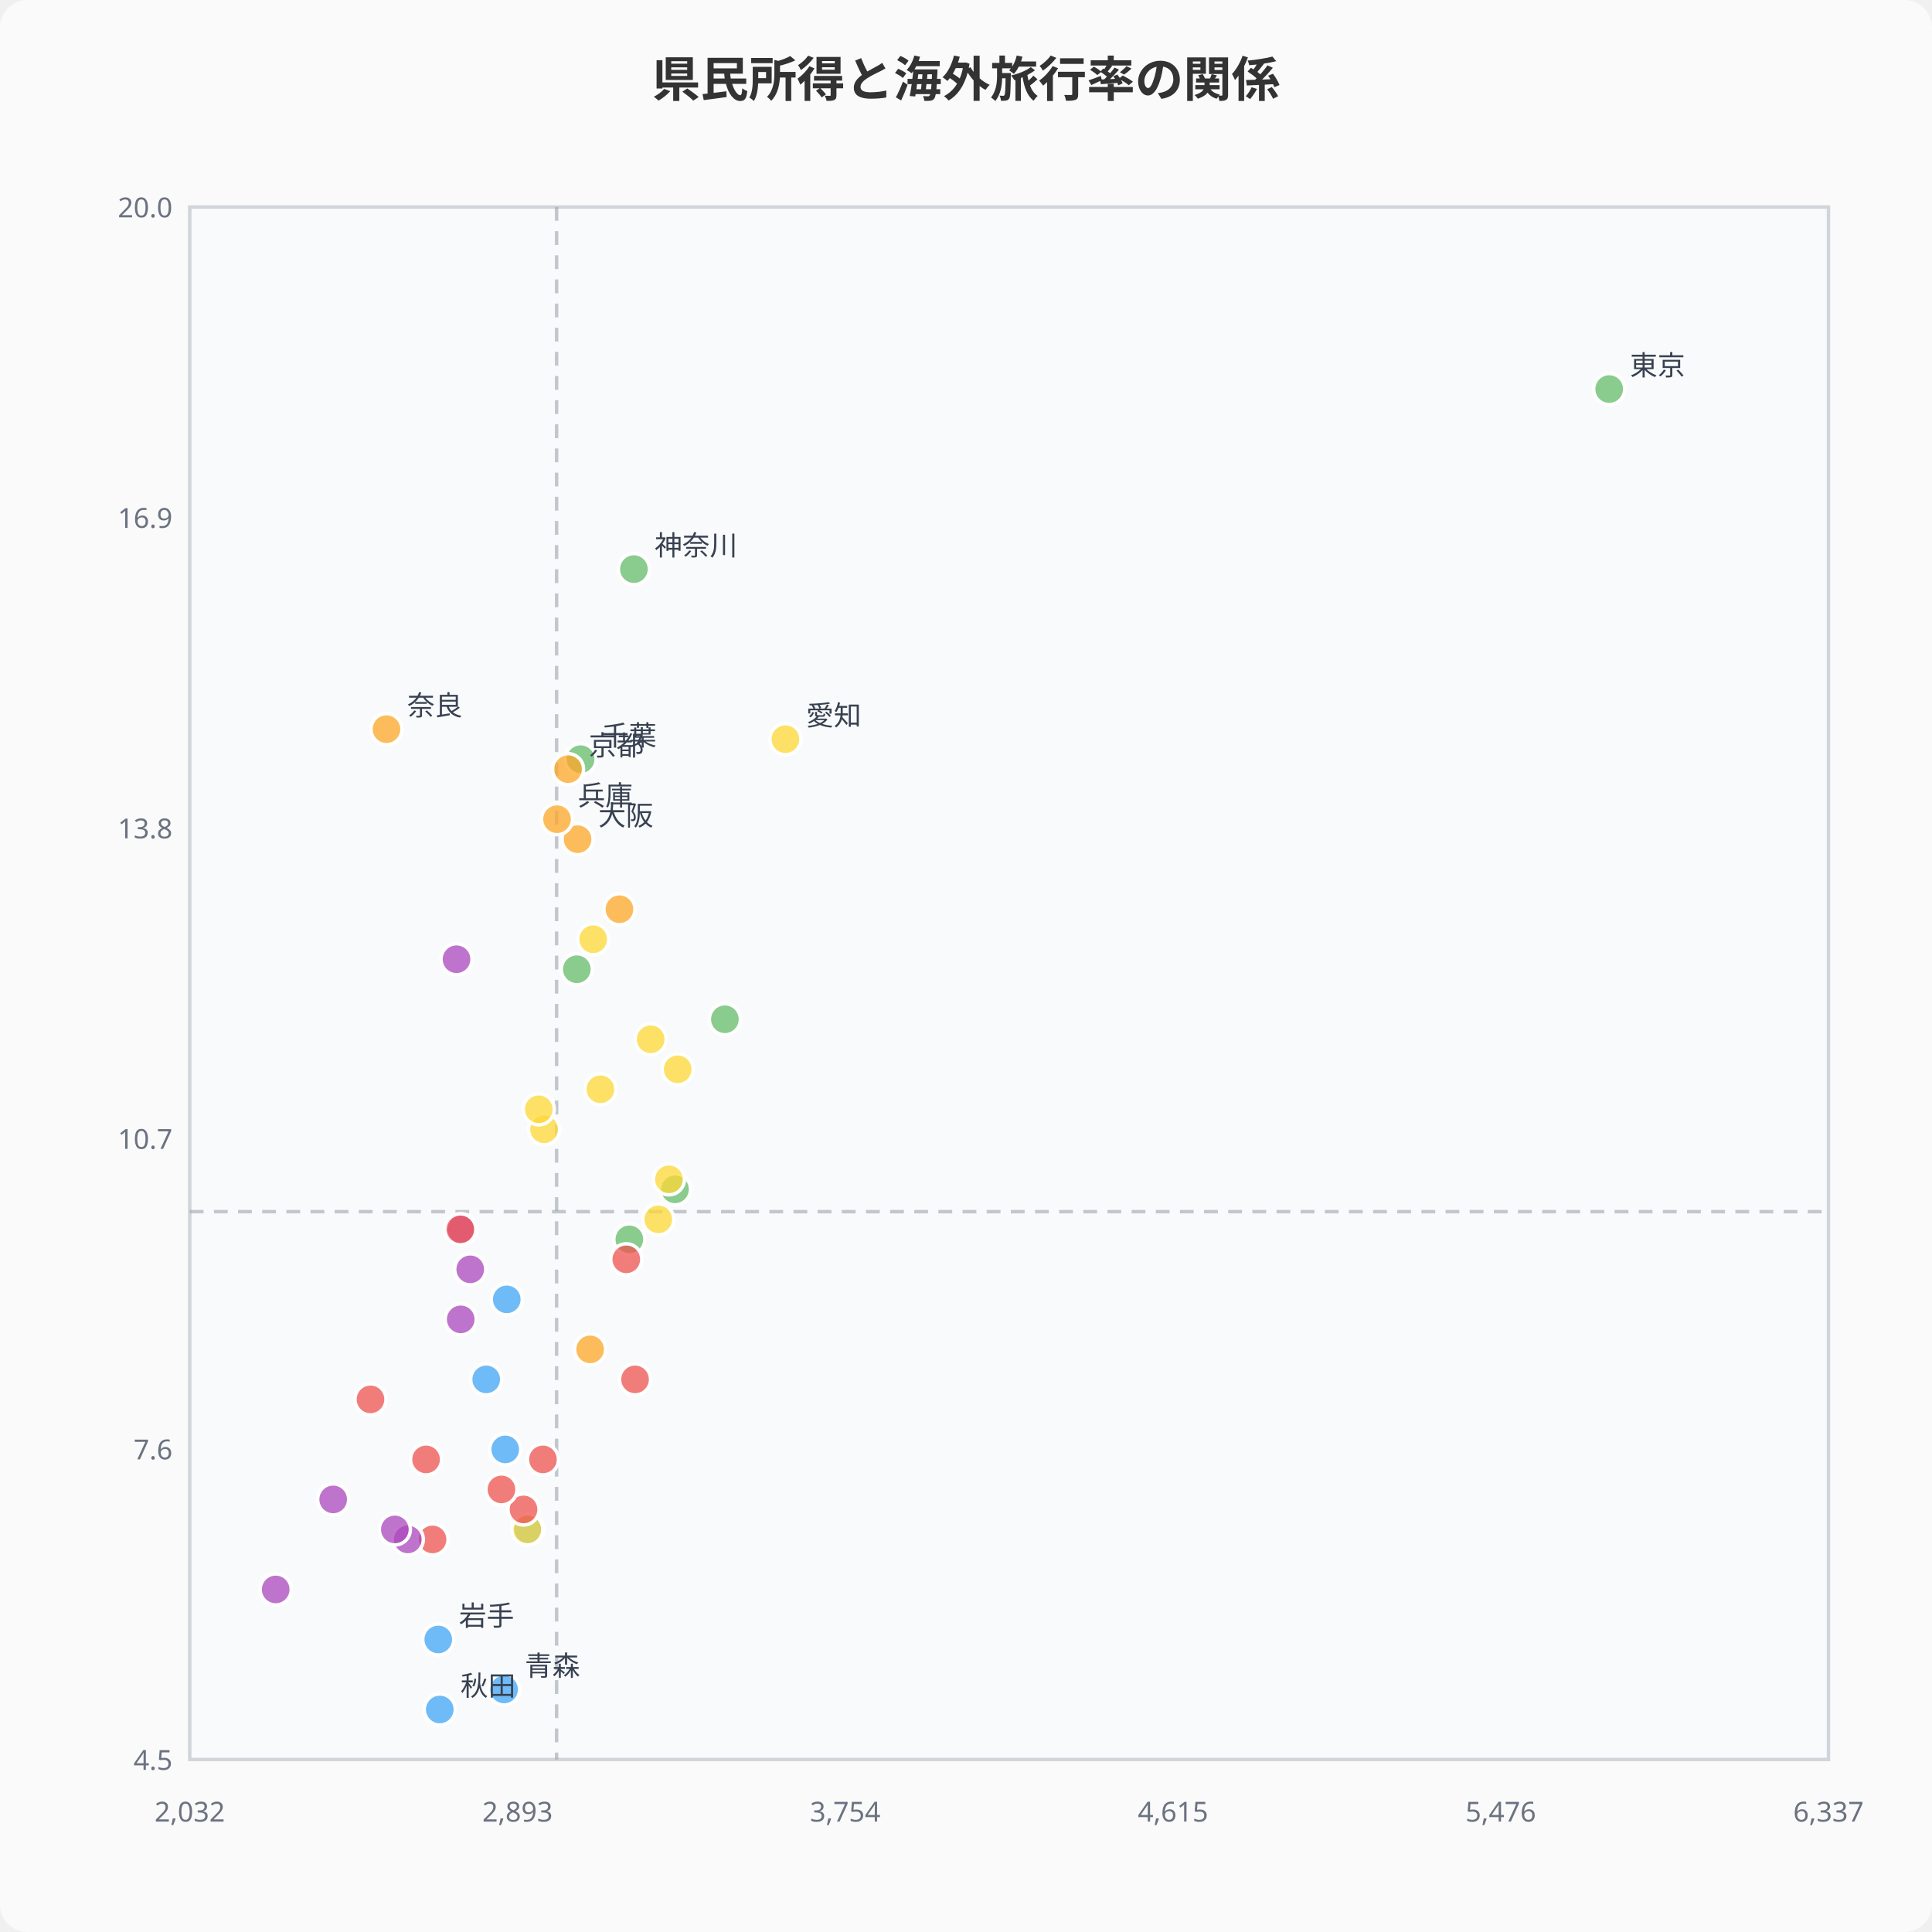
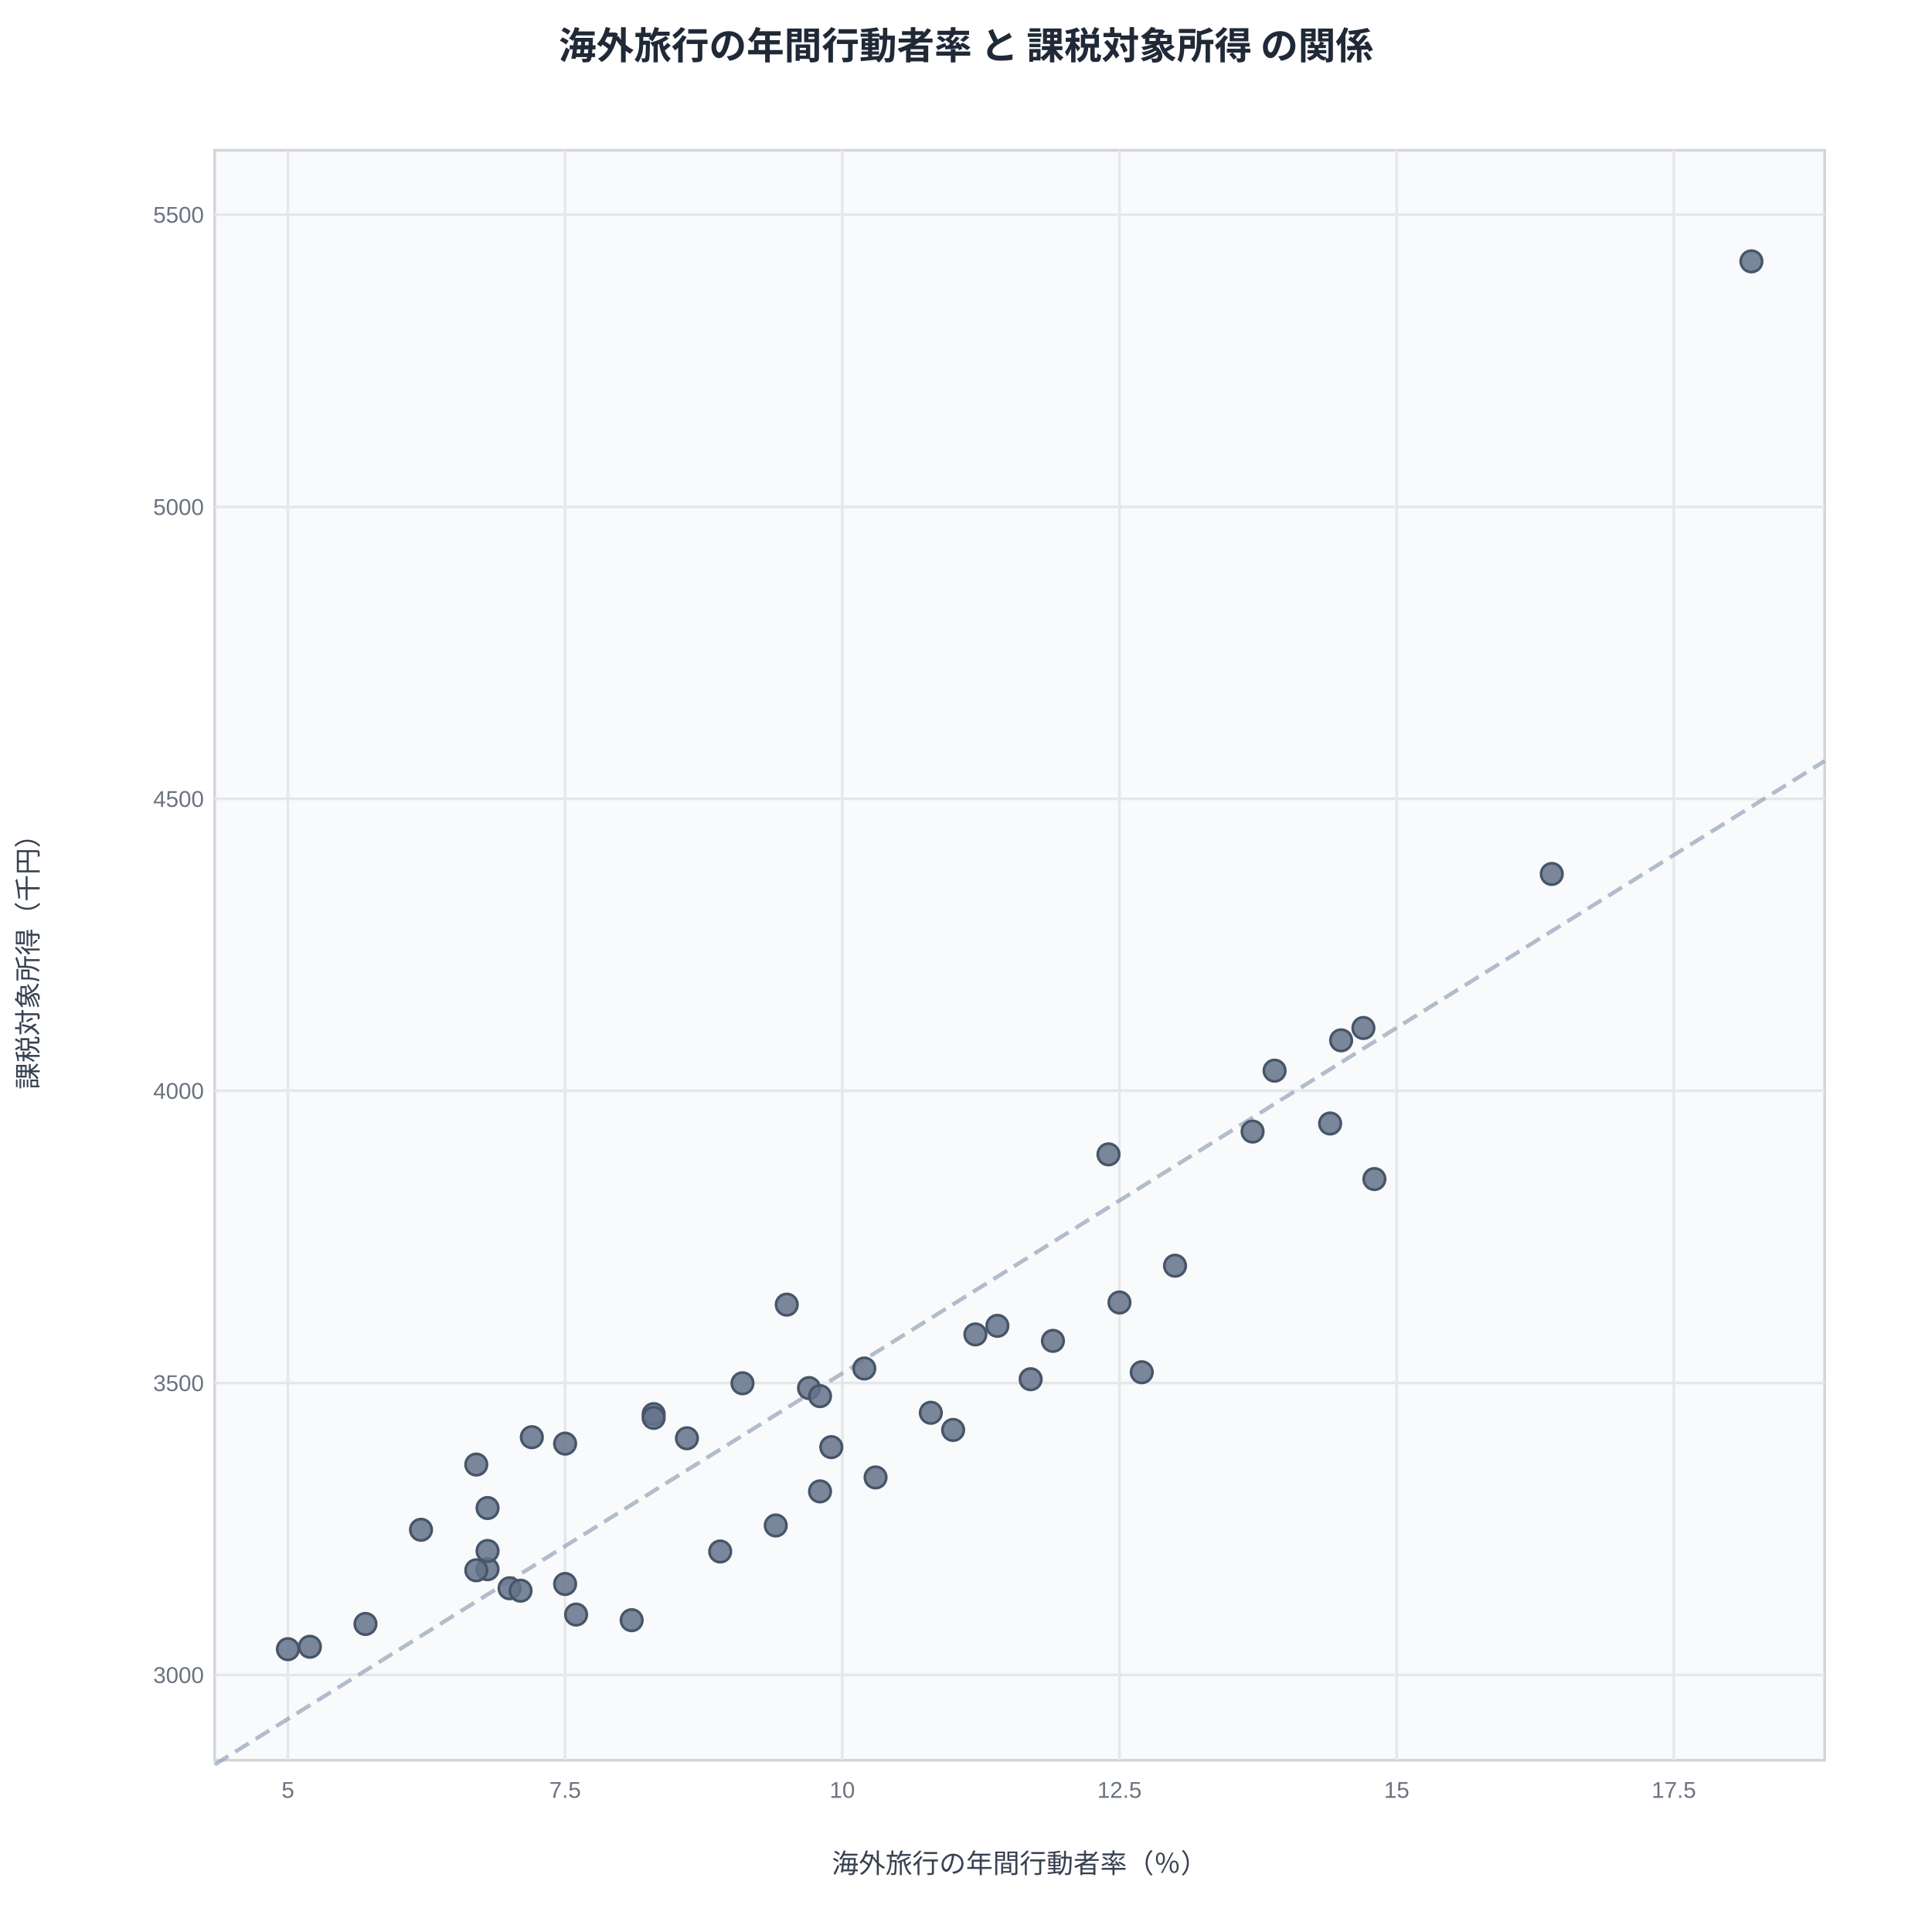
- <svg xmlns="http://www.w3.org/2000/svg" width="700" height="700" viewBox="0 0 560 560" font-family="'Hiragino Sans','Noto Sans JP',sans-serif" role="img" aria-label="県民所得と海外旅行率の関係">
-   <rect width="560" height="560" fill="#fafafa" rx="8" />
-   <text x="280" y="28" text-anchor="middle" font-size="14" font-weight="bold" fill="#333">県民所得と海外旅行率の関係</text>
-   <rect x="55" y="60" width="475" height="450" fill="#f9fafb" stroke="#d1d5db" />
-   <line x1="161.338" y1="60" x2="161.338" y2="510" stroke="#9ca3af" stroke-dasharray="4,3" opacity="0.6" />
-   <line x1="55" y1="351.207" x2="530" y2="351.207" stroke="#9ca3af" stroke-dasharray="4,3" opacity="0.6" />
-   <text x="55" y="528" text-anchor="middle" font-size="8" fill="#6b7280">2,032</text>
-   <text x="150" y="528" text-anchor="middle" font-size="8" fill="#6b7280">2,893</text>
-   <text x="245" y="528" text-anchor="middle" font-size="8" fill="#6b7280">3,754</text>
-   <text x="340" y="528" text-anchor="middle" font-size="8" fill="#6b7280">4,615</text>
-   <text x="435" y="528" text-anchor="middle" font-size="8" fill="#6b7280">5,476</text>
-   <text x="530" y="528" text-anchor="middle" font-size="8" fill="#6b7280">6,337</text>
-   <text x="50" y="513" text-anchor="end" font-size="8" fill="#6b7280">4.5</text>
-   <text x="50" y="423" text-anchor="end" font-size="8" fill="#6b7280">7.6</text>
-   <text x="50" y="333" text-anchor="end" font-size="8" fill="#6b7280">10.7</text>
-   <text x="50" y="243" text-anchor="end" font-size="8" fill="#6b7280">13.8</text>
-   <text x="50" y="153" text-anchor="end" font-size="8" fill="#6b7280">16.9</text>
-   <text x="50" y="63" text-anchor="end" font-size="8" fill="#6b7280">20.0</text>
-   <circle cx="466.433" cy="112.771" r="4.5" fill="#66bb6a" fill-opacity="0.75" stroke="#fff" stroke-width="1" />
-   <text x="472.433" y="108.771" font-size="8" fill="#374151">東京</text>
-   <circle cx="227.659" cy="214.253" r="4.5" fill="#fdd835" fill-opacity="0.75" stroke="#fff" stroke-width="1" />
-   <text x="233.659" y="210.253" font-size="8" fill="#374151">愛知</text>
-   <circle cx="210.115" cy="295.438" r="4.5" fill="#66bb6a" fill-opacity="0.75" stroke="#fff" stroke-width="1" />
-   <circle cx="196.433" cy="309.936" r="4.5" fill="#fdd835" fill-opacity="0.75" stroke="#fff" stroke-width="1" />
-   <circle cx="195.661" cy="344.729" r="4.5" fill="#66bb6a" fill-opacity="0.75" stroke="#fff" stroke-width="1" />
-   <circle cx="193.895" cy="341.83" r="4.5" fill="#fdd835" fill-opacity="0.75" stroke="#fff" stroke-width="1" />
-   <circle cx="190.806" cy="353.428" r="4.5" fill="#fdd835" fill-opacity="0.75" stroke="#fff" stroke-width="1" />
-   <circle cx="188.599" cy="301.237" r="4.5" fill="#fdd835" fill-opacity="0.75" stroke="#fff" stroke-width="1" />
-   <circle cx="184.075" cy="399.82" r="4.5" fill="#ef5350" fill-opacity="0.75" stroke="#fff" stroke-width="1" />
-   <circle cx="183.744" cy="164.961" r="4.5" fill="#66bb6a" fill-opacity="0.75" stroke="#fff" stroke-width="1" />
-   <text x="189.744" y="160.961" font-size="8" fill="#374151">神奈川</text>
-   <circle cx="182.42" cy="359.227" r="4.5" fill="#66bb6a" fill-opacity="0.75" stroke="#fff" stroke-width="1" />
-   <circle cx="181.537" cy="365.026" r="4.5" fill="#ef5350" fill-opacity="0.75" stroke="#fff" stroke-width="1" />
-   <circle cx="179.551" cy="263.544" r="4.5" fill="#ffa726" fill-opacity="0.75" stroke="#fff" stroke-width="1" />
-   <circle cx="174.034" cy="315.735" r="4.5" fill="#fdd835" fill-opacity="0.75" stroke="#fff" stroke-width="1" />
-   <circle cx="171.938" cy="272.242" r="4.5" fill="#fdd835" fill-opacity="0.75" stroke="#fff" stroke-width="1" />
-   <circle cx="171.055" cy="391.121" r="4.5" fill="#ffa726" fill-opacity="0.75" stroke="#fff" stroke-width="1" />
-   <circle cx="168.296" cy="220.052" r="4.5" fill="#66bb6a" fill-opacity="0.75" stroke="#fff" stroke-width="1" />
-   <text x="174.296" y="216.052" font-size="8" fill="#374151">千葉</text>
-   <circle cx="167.414" cy="243.247" r="4.5" fill="#ffa726" fill-opacity="0.75" stroke="#fff" stroke-width="1" />
-   <text x="173.414" y="239.247" font-size="8" fill="#374151">大阪</text>
-   <circle cx="167.193" cy="280.941" r="4.5" fill="#66bb6a" fill-opacity="0.75" stroke="#fff" stroke-width="1" />
-   <circle cx="164.655" cy="222.951" r="4.5" fill="#ffa726" fill-opacity="0.75" stroke="#fff" stroke-width="1" />
-   <text x="170.655" y="218.951" font-size="8" fill="#374151">京都</text>
-   <circle cx="161.455" cy="237.448" r="4.5" fill="#ffa726" fill-opacity="0.75" stroke="#fff" stroke-width="1" />
-   <text x="167.455" y="233.448" font-size="8" fill="#374151">兵庫</text>
-   <circle cx="157.704" cy="327.332" r="4.5" fill="#fdd835" fill-opacity="0.75" stroke="#fff" stroke-width="1" />
-   <circle cx="157.373" cy="423.015" r="4.5" fill="#ef5350" fill-opacity="0.75" stroke="#fff" stroke-width="1" />
-   <circle cx="156.159" cy="321.534" r="4.5" fill="#fdd835" fill-opacity="0.75" stroke="#fff" stroke-width="1" />
-   <circle cx="153.07" cy="443.312" r="4.5" fill="#42a5f5" fill-opacity="0.75" stroke="#fff" stroke-width="1" />
-   <circle cx="152.849" cy="443.312" r="4.5" fill="#fdd835" fill-opacity="0.75" stroke="#fff" stroke-width="1" />
-   <circle cx="151.746" cy="437.513" r="4.5" fill="#ef5350" fill-opacity="0.75" stroke="#fff" stroke-width="1" />
-   <circle cx="146.891" cy="376.624" r="4.5" fill="#42a5f5" fill-opacity="0.75" stroke="#fff" stroke-width="1" />
-   <circle cx="146.449" cy="420.116" r="4.5" fill="#42a5f5" fill-opacity="0.75" stroke="#fff" stroke-width="1" />
-   <circle cx="146.118" cy="489.704" r="4.5" fill="#42a5f5" fill-opacity="0.75" stroke="#fff" stroke-width="1" />
-   <text x="152.118" y="485.704" font-size="8" fill="#374151">青森</text>
-   <circle cx="145.346" cy="431.714" r="4.5" fill="#ef5350" fill-opacity="0.75" stroke="#fff" stroke-width="1" />
-   <circle cx="140.932" cy="399.82" r="4.5" fill="#42a5f5" fill-opacity="0.75" stroke="#fff" stroke-width="1" />
-   <circle cx="136.298" cy="367.925" r="4.5" fill="#ab47bc" fill-opacity="0.75" stroke="#fff" stroke-width="1" />
-   <circle cx="133.76" cy="356.327" r="4.5" fill="#ab47bc" fill-opacity="0.75" stroke="#fff" stroke-width="1" />
-   <circle cx="133.54" cy="382.423" r="4.5" fill="#ab47bc" fill-opacity="0.75" stroke="#fff" stroke-width="1" />
-   <circle cx="133.429" cy="356.327" r="4.5" fill="#ef5350" fill-opacity="0.75" stroke="#fff" stroke-width="1" />
-   <circle cx="132.326" cy="278.041" r="4.5" fill="#ab47bc" fill-opacity="0.75" stroke="#fff" stroke-width="1" />
-   <circle cx="127.471" cy="495.503" r="4.5" fill="#42a5f5" fill-opacity="0.75" stroke="#fff" stroke-width="1" />
-   <text x="133.471" y="491.503" font-size="8" fill="#374151">秋田</text>
-   <circle cx="127.03" cy="475.206" r="4.5" fill="#42a5f5" fill-opacity="0.75" stroke="#fff" stroke-width="1" />
-   <text x="133.03" y="471.206" font-size="8" fill="#374151">岩手</text>
-   <circle cx="125.374" cy="446.211" r="4.5" fill="#ef5350" fill-opacity="0.75" stroke="#fff" stroke-width="1" />
-   <circle cx="123.499" cy="423.015" r="4.5" fill="#ef5350" fill-opacity="0.75" stroke="#fff" stroke-width="1" />
-   <circle cx="118.202" cy="446.211" r="4.5" fill="#ab47bc" fill-opacity="0.75" stroke="#fff" stroke-width="1" />
-   <circle cx="114.451" cy="443.312" r="4.5" fill="#ab47bc" fill-opacity="0.75" stroke="#fff" stroke-width="1" />
-   <circle cx="112.023" cy="211.353" r="4.5" fill="#ffa726" fill-opacity="0.75" stroke="#fff" stroke-width="1" />
-   <text x="118.023" y="207.353" font-size="8" fill="#374151">奈良</text>
-   <circle cx="107.389" cy="405.619" r="4.5" fill="#ef5350" fill-opacity="0.75" stroke="#fff" stroke-width="1" />
-   <circle cx="96.576" cy="434.613" r="4.5" fill="#ab47bc" fill-opacity="0.75" stroke="#fff" stroke-width="1" />
-   <circle cx="79.915" cy="460.709" r="4.5" fill="#ab47bc" fill-opacity="0.75" stroke="#fff" stroke-width="1" />
+ <svg xmlns="http://www.w3.org/2000/svg" width="720" height="720" viewBox="0 0 720 720" font-family="'Helvetica Neue', Arial, 'Hiragino Kaku Gothic ProN', sans-serif" role="img" aria-label="海外旅行の年間行動者率 と 課税対象所得 の関係">
+   <style>
+     .svg-bg{fill:#ffffff}
+     .svg-plot{fill:#f9fafb}
+     .svg-plot-border{stroke:#d1d5db}
+     .svg-title{fill:#1f2937}
+     .svg-axis{fill:#374151}
+     .svg-tick{fill:#6b7280}
+     .svg-grid{stroke:#e5e7eb}
+     @media (prefers-color-scheme:dark){
+     .svg-bg{fill:#0f172a}
+     .svg-plot{fill:#1e293b}
+     .svg-plot-border{stroke:#334155}
+     .svg-title{fill:#e2e8f0}
+     .svg-axis{fill:#cbd5e1}
+     .svg-tick{fill:#94a3b8}
+     .svg-grid{stroke:#334155}
+     }
+   </style>
+   <rect width="720" height="720" class="svg-bg" />
+   <text x="360" y="22" text-anchor="middle" font-size="14" font-weight="bold" class="svg-title">海外旅行の年間行動者率 と 課税対象所得 の関係</text>
+   <rect x="80" y="56" width="600" height="600" class="svg-plot svg-plot-border" stroke-width="1" />
+   <line x1="107.3" y1="56" x2="107.3" y2="656" class="svg-grid" stroke-width="1" />
+   <text x="107.3" y="670" text-anchor="middle" font-size="8.5" class="svg-tick">5</text>
+   <line x1="210.6" y1="56" x2="210.6" y2="656" class="svg-grid" stroke-width="1" />
+   <text x="210.6" y="670" text-anchor="middle" font-size="8.5" class="svg-tick">7.5</text>
+   <line x1="313.9" y1="56" x2="313.9" y2="656" class="svg-grid" stroke-width="1" />
+   <text x="313.9" y="670" text-anchor="middle" font-size="8.5" class="svg-tick">10</text>
+   <line x1="417.2" y1="56" x2="417.2" y2="656" class="svg-grid" stroke-width="1" />
+   <text x="417.2" y="670" text-anchor="middle" font-size="8.5" class="svg-tick">12.5</text>
+   <line x1="520.5" y1="56" x2="520.5" y2="656" class="svg-grid" stroke-width="1" />
+   <text x="520.5" y="670" text-anchor="middle" font-size="8.5" class="svg-tick">15</text>
+   <line x1="623.8" y1="56" x2="623.8" y2="656" class="svg-grid" stroke-width="1" />
+   <text x="623.8" y="670" text-anchor="middle" font-size="8.5" class="svg-tick">17.5</text>
+   <line x1="80" y1="624.2" x2="680" y2="624.2" class="svg-grid" stroke-width="1" />
+   <text x="76" y="627.2" text-anchor="end" font-size="8.5" class="svg-tick">3000</text>
+   <line x1="80" y1="515.4" x2="680" y2="515.4" class="svg-grid" stroke-width="1" />
+   <text x="76" y="518.4" text-anchor="end" font-size="8.5" class="svg-tick">3500</text>
+   <line x1="80" y1="406.5" x2="680" y2="406.5" class="svg-grid" stroke-width="1" />
+   <text x="76" y="409.5" text-anchor="end" font-size="8.5" class="svg-tick">4000</text>
+   <line x1="80" y1="297.7" x2="680" y2="297.7" class="svg-grid" stroke-width="1" />
+   <text x="76" y="300.7" text-anchor="end" font-size="8.5" class="svg-tick">4500</text>
+   <line x1="80" y1="188.9" x2="680" y2="188.9" class="svg-grid" stroke-width="1" />
+   <text x="76" y="191.9" text-anchor="end" font-size="8.5" class="svg-tick">5000</text>
+   <line x1="80" y1="80.0" x2="680" y2="80.0" class="svg-grid" stroke-width="1" />
+   <text x="76" y="83.0" text-anchor="end" font-size="8.5" class="svg-tick">5500</text>
+   <text x="380" y="698" text-anchor="middle" font-size="10" class="svg-axis">海外旅行の年間行動者率（％）</text>
+   <text x="14" y="356" text-anchor="middle" font-size="10" class="svg-axis" transform="rotate(-90,14,356)">課税対象所得（千円）</text>
+   <line x1="80.0" y1="657.6" x2="680.0" y2="283.6" stroke="#94a3b8" stroke-width="1.5" stroke-dasharray="6 3" opacity="0.7" />
+   <circle cx="243.6" cy="527.0" r="4" fill="#64748b" fill-opacity="0.85" stroke="#475569" stroke-width="1" />
+   <circle cx="115.5" cy="613.7" r="4" fill="#64748b" fill-opacity="0.85" stroke="#475569" stroke-width="1" />
+   <circle cx="136.2" cy="605.2" r="4" fill="#64748b" fill-opacity="0.85" stroke="#475569" stroke-width="1" />
+   <circle cx="276.7" cy="515.5" r="4" fill="#64748b" fill-opacity="0.85" stroke="#475569" stroke-width="1" />
+   <circle cx="107.3" cy="614.6" r="4" fill="#64748b" fill-opacity="0.85" stroke="#475569" stroke-width="1" />
+   <circle cx="214.7" cy="601.7" r="4" fill="#64748b" fill-opacity="0.85" stroke="#475569" stroke-width="1" />
+   <circle cx="181.7" cy="562.0" r="4" fill="#64748b" fill-opacity="0.85" stroke="#475569" stroke-width="1" />
+   <circle cx="392.4" cy="499.7" r="4" fill="#64748b" fill-opacity="0.85" stroke="#475569" stroke-width="1" />
+   <circle cx="322.1" cy="510.0" r="4" fill="#64748b" fill-opacity="0.85" stroke="#475569" stroke-width="1" />
+   <circle cx="301.5" cy="517.3" r="4" fill="#64748b" fill-opacity="0.85" stroke="#475569" stroke-width="1" />
+   <circle cx="413.1" cy="430.2" r="4" fill="#64748b" fill-opacity="0.85" stroke="#475569" stroke-width="1" />
+   <circle cx="499.8" cy="387.7" r="4" fill="#64748b" fill-opacity="0.85" stroke="#475569" stroke-width="1" />
+   <circle cx="652.7" cy="97.4" r="4" fill="#64748b" fill-opacity="0.85" stroke="#475569" stroke-width="1" />
+   <circle cx="578.3" cy="325.7" r="4" fill="#64748b" fill-opacity="0.85" stroke="#475569" stroke-width="1" />
+   <circle cx="181.7" cy="584.8" r="4" fill="#64748b" fill-opacity="0.85" stroke="#475569" stroke-width="1" />
+   <circle cx="326.3" cy="550.6" r="4" fill="#64748b" fill-opacity="0.85" stroke="#475569" stroke-width="1" />
+   <circle cx="346.9" cy="526.5" r="4" fill="#64748b" fill-opacity="0.85" stroke="#475569" stroke-width="1" />
+   <circle cx="309.8" cy="539.3" r="4" fill="#64748b" fill-opacity="0.85" stroke="#475569" stroke-width="1" />
+   <circle cx="384.1" cy="514.0" r="4" fill="#64748b" fill-opacity="0.85" stroke="#475569" stroke-width="1" />
+   <circle cx="355.2" cy="532.9" r="4" fill="#64748b" fill-opacity="0.85" stroke="#475569" stroke-width="1" />
+   <circle cx="425.5" cy="511.4" r="4" fill="#64748b" fill-opacity="0.85" stroke="#475569" stroke-width="1" />
+   <circle cx="371.7" cy="494.1" r="4" fill="#64748b" fill-opacity="0.85" stroke="#475569" stroke-width="1" />
+   <circle cx="508.1" cy="383.1" r="4" fill="#64748b" fill-opacity="0.85" stroke="#475569" stroke-width="1" />
+   <circle cx="363.5" cy="497.3" r="4" fill="#64748b" fill-opacity="0.85" stroke="#475569" stroke-width="1" />
+   <circle cx="437.9" cy="471.7" r="4" fill="#64748b" fill-opacity="0.85" stroke="#475569" stroke-width="1" />
+   <circle cx="495.7" cy="418.7" r="4" fill="#64748b" fill-opacity="0.85" stroke="#475569" stroke-width="1" />
+   <circle cx="466.8" cy="421.7" r="4" fill="#64748b" fill-opacity="0.85" stroke="#475569" stroke-width="1" />
+   <circle cx="475.0" cy="399.0" r="4" fill="#64748b" fill-opacity="0.85" stroke="#475569" stroke-width="1" />
+   <circle cx="512.2" cy="439.4" r="4" fill="#64748b" fill-opacity="0.85" stroke="#475569" stroke-width="1" />
+   <circle cx="256.0" cy="536.0" r="4" fill="#64748b" fill-opacity="0.85" stroke="#475569" stroke-width="1" />
+   <circle cx="235.4" cy="603.8" r="4" fill="#64748b" fill-opacity="0.85" stroke="#475569" stroke-width="1" />
+   <circle cx="189.9" cy="591.9" r="4" fill="#64748b" fill-opacity="0.85" stroke="#475569" stroke-width="1" />
+   <circle cx="305.6" cy="520.3" r="4" fill="#64748b" fill-opacity="0.85" stroke="#475569" stroke-width="1" />
+   <circle cx="293.2" cy="486.2" r="4" fill="#64748b" fill-opacity="0.85" stroke="#475569" stroke-width="1" />
+   <circle cx="210.6" cy="538.0" r="4" fill="#64748b" fill-opacity="0.85" stroke="#475569" stroke-width="1" />
+   <circle cx="243.6" cy="528.4" r="4" fill="#64748b" fill-opacity="0.85" stroke="#475569" stroke-width="1" />
+   <circle cx="198.2" cy="535.6" r="4" fill="#64748b" fill-opacity="0.85" stroke="#475569" stroke-width="1" />
+   <circle cx="177.5" cy="545.8" r="4" fill="#64748b" fill-opacity="0.85" stroke="#475569" stroke-width="1" />
+   <circle cx="210.6" cy="590.3" r="4" fill="#64748b" fill-opacity="0.85" stroke="#475569" stroke-width="1" />
+   <circle cx="417.2" cy="485.4" r="4" fill="#64748b" fill-opacity="0.85" stroke="#475569" stroke-width="1" />
+   <circle cx="268.4" cy="578.2" r="4" fill="#64748b" fill-opacity="0.85" stroke="#475569" stroke-width="1" />
+   <circle cx="181.7" cy="578.0" r="4" fill="#64748b" fill-opacity="0.85" stroke="#475569" stroke-width="1" />
+   <circle cx="305.6" cy="555.8" r="4" fill="#64748b" fill-opacity="0.85" stroke="#475569" stroke-width="1" />
+   <circle cx="289.1" cy="568.5" r="4" fill="#64748b" fill-opacity="0.85" stroke="#475569" stroke-width="1" />
+   <circle cx="194.0" cy="592.8" r="4" fill="#64748b" fill-opacity="0.85" stroke="#475569" stroke-width="1" />
+   <circle cx="177.5" cy="585.2" r="4" fill="#64748b" fill-opacity="0.85" stroke="#475569" stroke-width="1" />
+   <circle cx="156.9" cy="570.1" r="4" fill="#64748b" fill-opacity="0.85" stroke="#475569" stroke-width="1" />
</svg>
